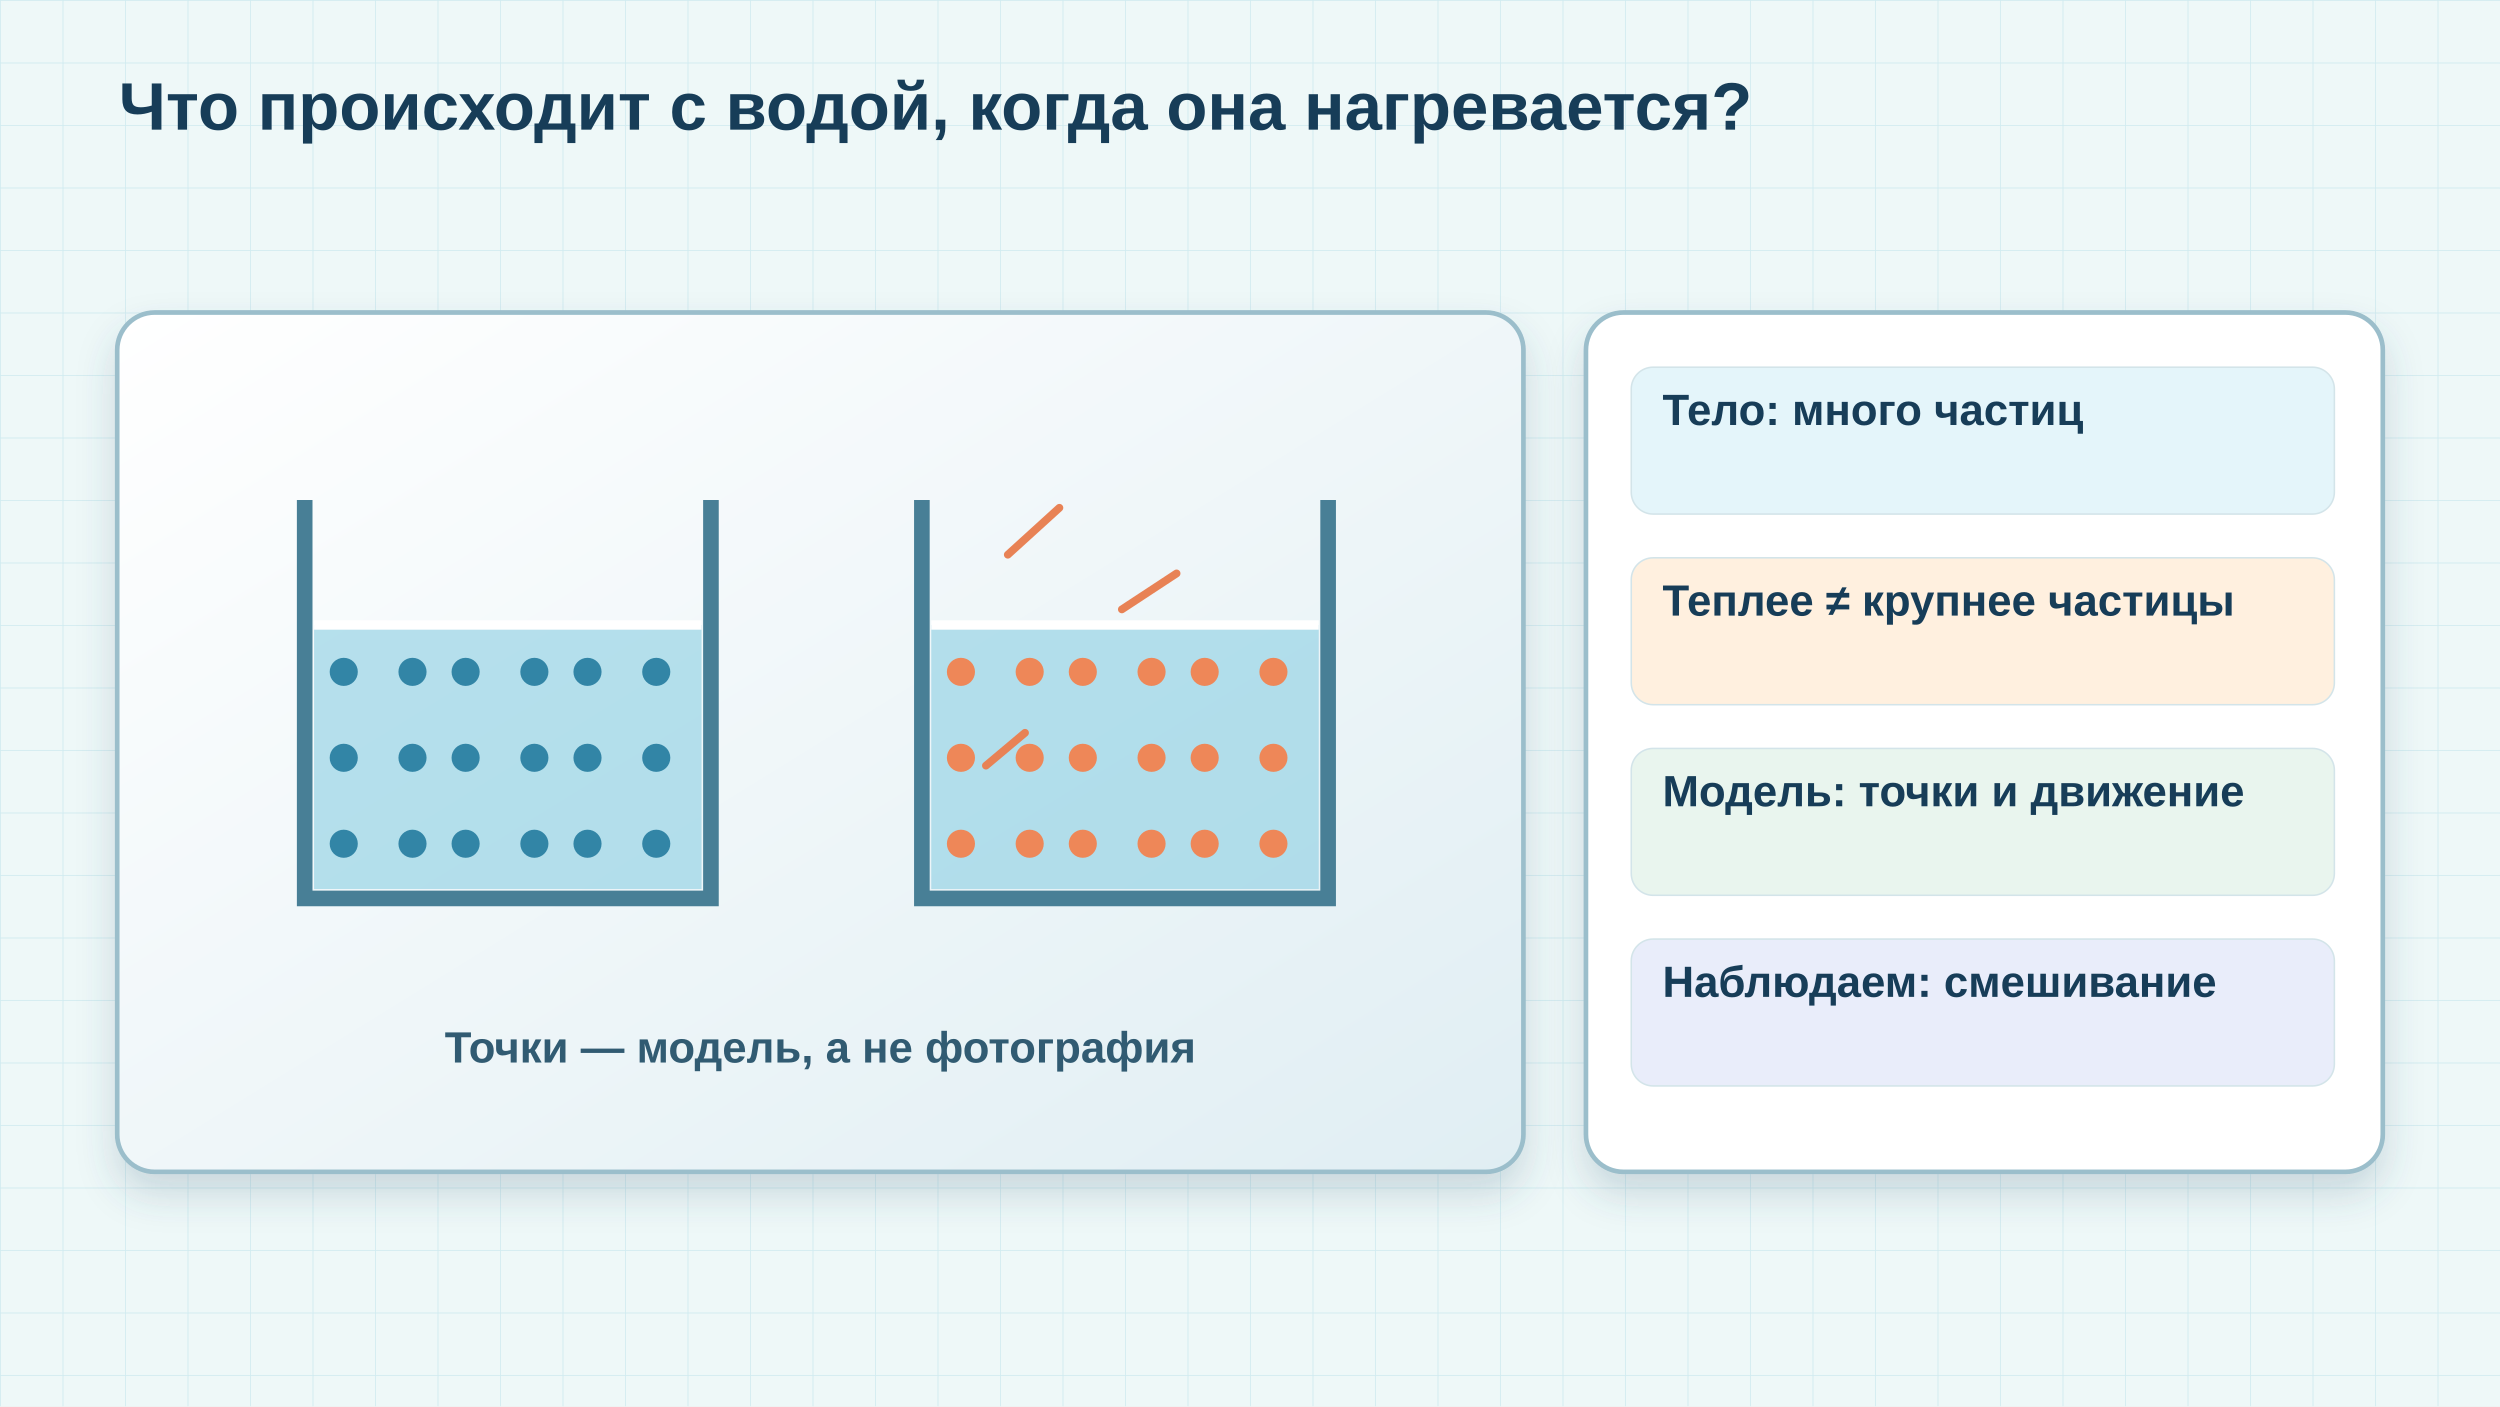
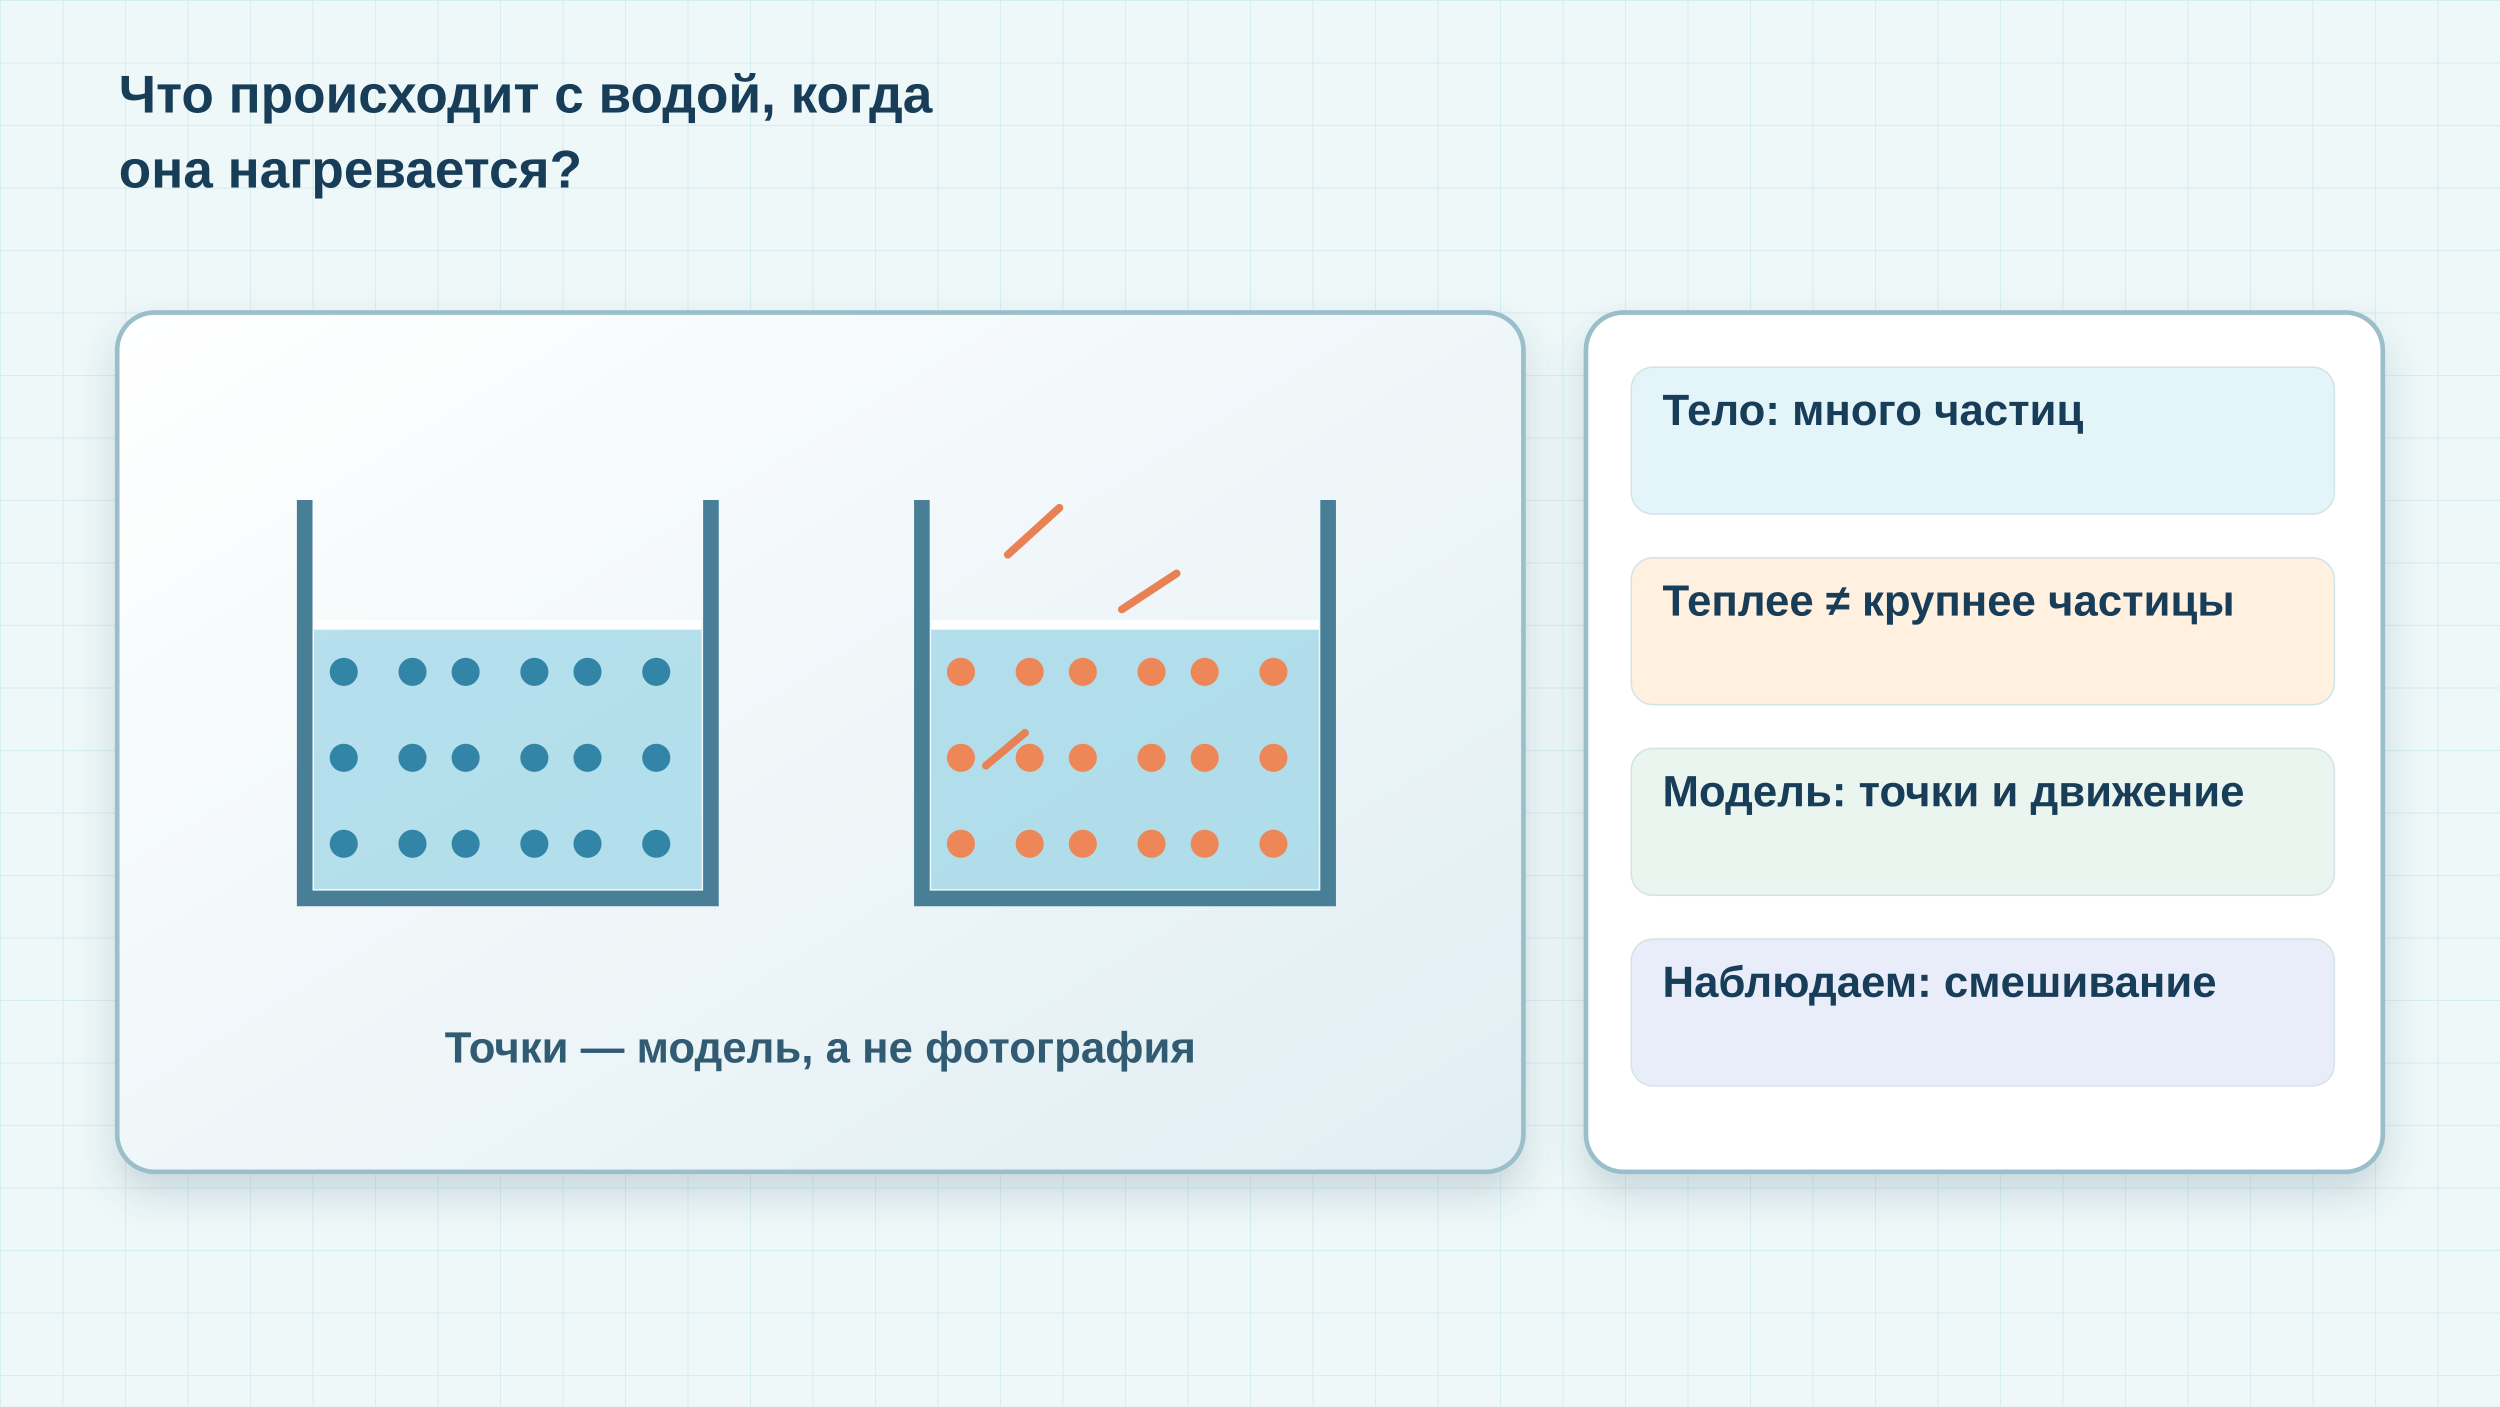
<svg xmlns="http://www.w3.org/2000/svg" width="1600" height="900" viewBox="0 0 1600 900" role="img" aria-labelledby="title desc">
  <defs>
    <pattern id="grid" width="40" height="40" patternUnits="userSpaceOnUse">
      <path d="M40 0H0V40" fill="none" stroke="#cfebf0" />
    </pattern>
    <filter id="shadow" x="-20%" y="-20%" width="150%" height="160%">
      <feDropShadow dx="0" dy="13" stdDeviation="12" flood-color="#375b74" flood-opacity=".2" />
    </filter>
    <linearGradient id="card" x2="1" y2="1">
      <stop stop-color="#fff" />
      <stop offset="1" stop-color="#e0eef3" />
    </linearGradient>
  </defs>
  <rect width="1600" height="900" fill="#eef8f8" />
  <rect width="1600" height="900" fill="url(#grid)" />
  <rect x="75" y="200" width="900" height="550" rx="24" fill="url(#card)" stroke="#9bbecb" stroke-width="3" filter="url(#shadow)" />
  <rect x="1015" y="200" width="510" height="550" rx="24" fill="#fff" stroke="#9bbecb" stroke-width="3" filter="url(#shadow)" />
-   <text x="76" y="83" text-anchor="start" font-family="Arial,sans-serif" font-weight="650" font-size="43" fill="#173d58">Что происходит с водой, когда она нагревается?</text>
+   <text x="76" y="72" text-anchor="start" font-family="Arial,sans-serif" font-weight="650" font-size="34" fill="#173d58">Что происходит с водой, когда</text>
+   <text x="76" y="120" text-anchor="start" font-family="Arial,sans-serif" font-weight="650" font-size="34" fill="#173d58">она нагревается?</text>
  <rect x="1044" y="235" width="450" height="94" rx="14" fill="#e4f5fa" stroke="#d3e4e9" />
  <text x="1064" y="272" text-anchor="start" font-family="Arial,sans-serif" font-weight="650" font-size="28" fill="#173d58">Тело: много частиц</text>
  <rect x="1044" y="357" width="450" height="94" rx="14" fill="#fff0df" stroke="#d3e4e9" />
  <text x="1064" y="394" text-anchor="start" font-family="Arial,sans-serif" font-weight="650" font-size="28" fill="#173d58">Теплее ≠ крупнее частицы</text>
  <rect x="1044" y="479" width="450" height="94" rx="14" fill="#e9f5ee" stroke="#d3e4e9" />
  <text x="1064" y="516" text-anchor="start" font-family="Arial,sans-serif" font-weight="650" font-size="28" fill="#173d58">Модель: точки и движение</text>
  <rect x="1044" y="601" width="450" height="94" rx="14" fill="#e9edfa" stroke="#d3e4e9" />
  <text x="1064" y="638" text-anchor="start" font-family="Arial,sans-serif" font-weight="650" font-size="28" fill="#173d58">Наблюдаем: смешивание</text>
  <path d="M195 320V575H455V320 M590 320V575H850V320" fill="none" stroke="#487f96" stroke-width="10" />
  <path d="M201 400H449V569H201Z M596 400H844V569H596Z" fill="#92d1e4" opacity=".65" />
  <path d="M201 400H449 M596 400H844" stroke="#fff" stroke-width="6" />
  <circle cx="220" cy="430" r="9" fill="#3285a6" />
  <circle cx="615" cy="430" r="9" fill="#ee8758" />
  <circle cx="264" cy="430" r="9" fill="#3285a6" />
  <circle cx="659" cy="430" r="9" fill="#ee8758" />
  <circle cx="298" cy="430" r="9" fill="#3285a6" />
  <circle cx="693" cy="430" r="9" fill="#ee8758" />
  <circle cx="342" cy="430" r="9" fill="#3285a6" />
  <circle cx="737" cy="430" r="9" fill="#ee8758" />
  <circle cx="376" cy="430" r="9" fill="#3285a6" />
  <circle cx="771" cy="430" r="9" fill="#ee8758" />
  <circle cx="420" cy="430" r="9" fill="#3285a6" />
  <circle cx="815" cy="430" r="9" fill="#ee8758" />
  <circle cx="220" cy="485" r="9" fill="#3285a6" />
  <circle cx="615" cy="485" r="9" fill="#ee8758" />
  <circle cx="264" cy="485" r="9" fill="#3285a6" />
  <circle cx="659" cy="485" r="9" fill="#ee8758" />
  <circle cx="298" cy="485" r="9" fill="#3285a6" />
  <circle cx="693" cy="485" r="9" fill="#ee8758" />
  <circle cx="342" cy="485" r="9" fill="#3285a6" />
  <circle cx="737" cy="485" r="9" fill="#ee8758" />
  <circle cx="376" cy="485" r="9" fill="#3285a6" />
  <circle cx="771" cy="485" r="9" fill="#ee8758" />
  <circle cx="420" cy="485" r="9" fill="#3285a6" />
  <circle cx="815" cy="485" r="9" fill="#ee8758" />
  <circle cx="220" cy="540" r="9" fill="#3285a6" />
  <circle cx="615" cy="540" r="9" fill="#ee8758" />
  <circle cx="264" cy="540" r="9" fill="#3285a6" />
  <circle cx="659" cy="540" r="9" fill="#ee8758" />
  <circle cx="298" cy="540" r="9" fill="#3285a6" />
  <circle cx="693" cy="540" r="9" fill="#ee8758" />
  <circle cx="342" cy="540" r="9" fill="#3285a6" />
  <circle cx="737" cy="540" r="9" fill="#ee8758" />
  <circle cx="376" cy="540" r="9" fill="#3285a6" />
  <circle cx="771" cy="540" r="9" fill="#ee8758" />
  <circle cx="420" cy="540" r="9" fill="#3285a6" />
  <circle cx="815" cy="540" r="9" fill="#ee8758" />
  <path d="M645 355l33-30m40 65 35-23m-122 123 25-21" stroke="#e88255" stroke-width="5" stroke-linecap="round" />
  <text x="525" y="680" text-anchor="middle" font-family="Arial,sans-serif" font-weight="650" font-size="28" fill="#315b72">Точки — модель, а не фотография</text>
</svg>
